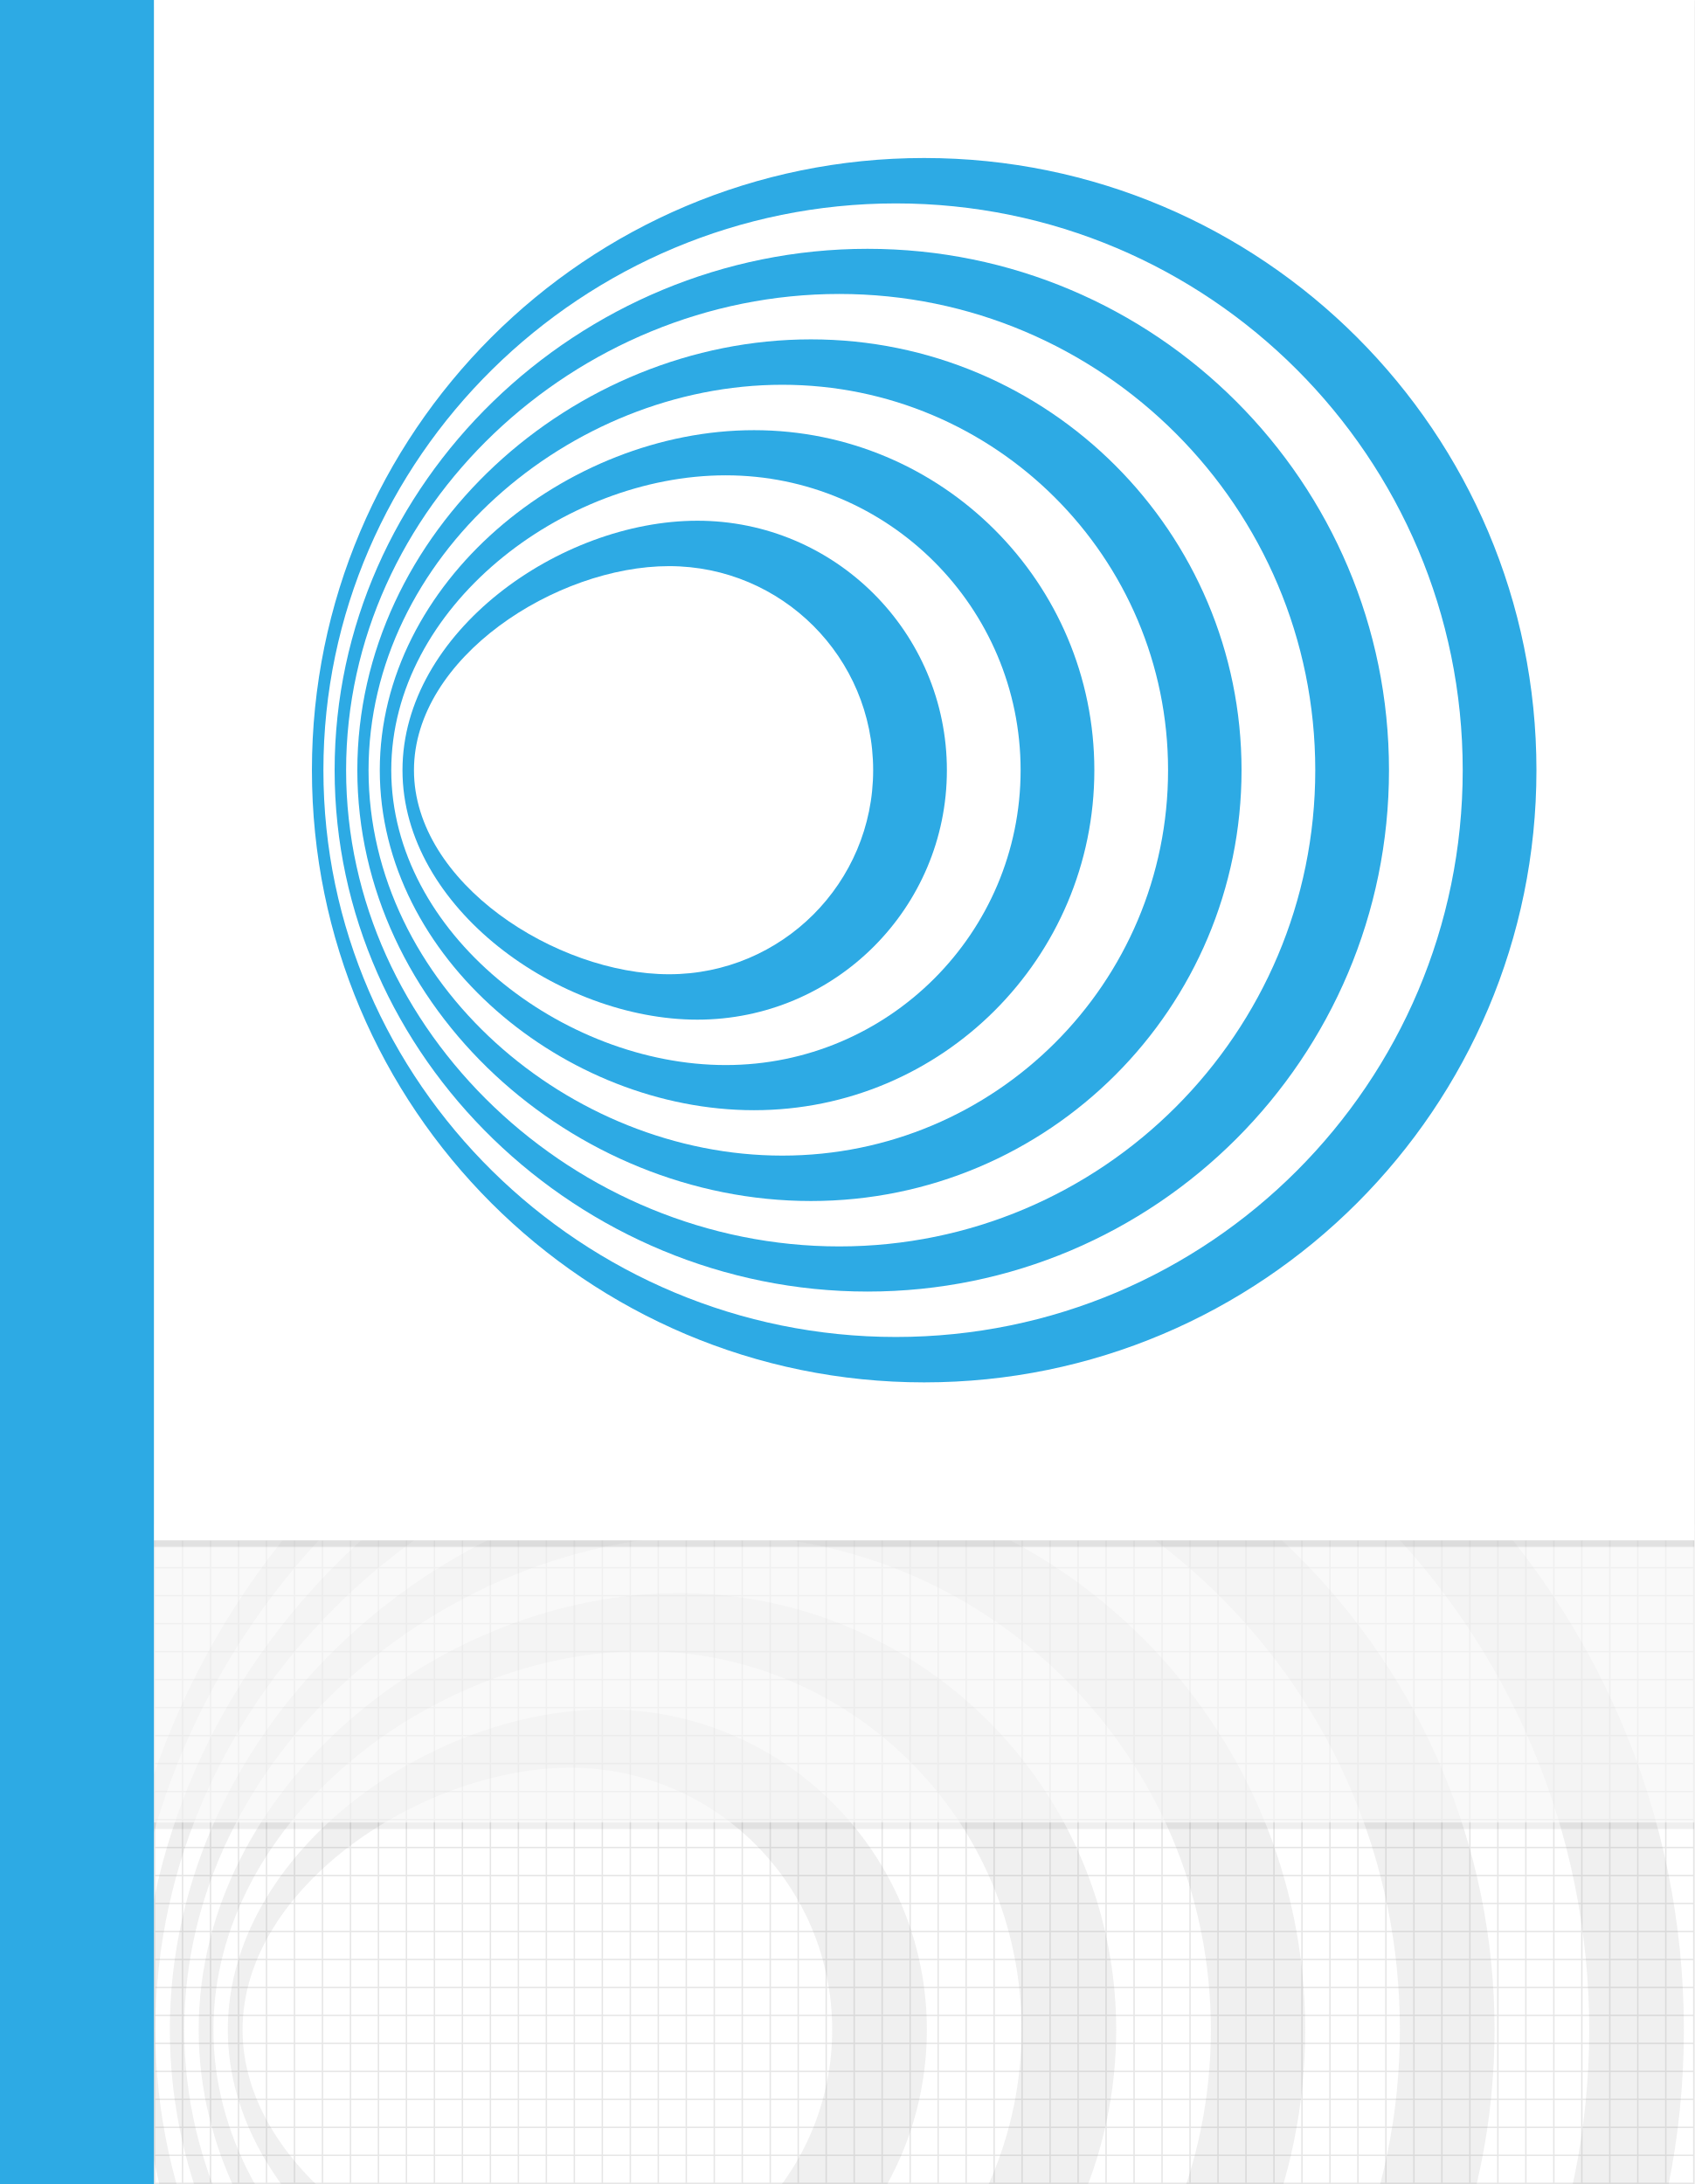
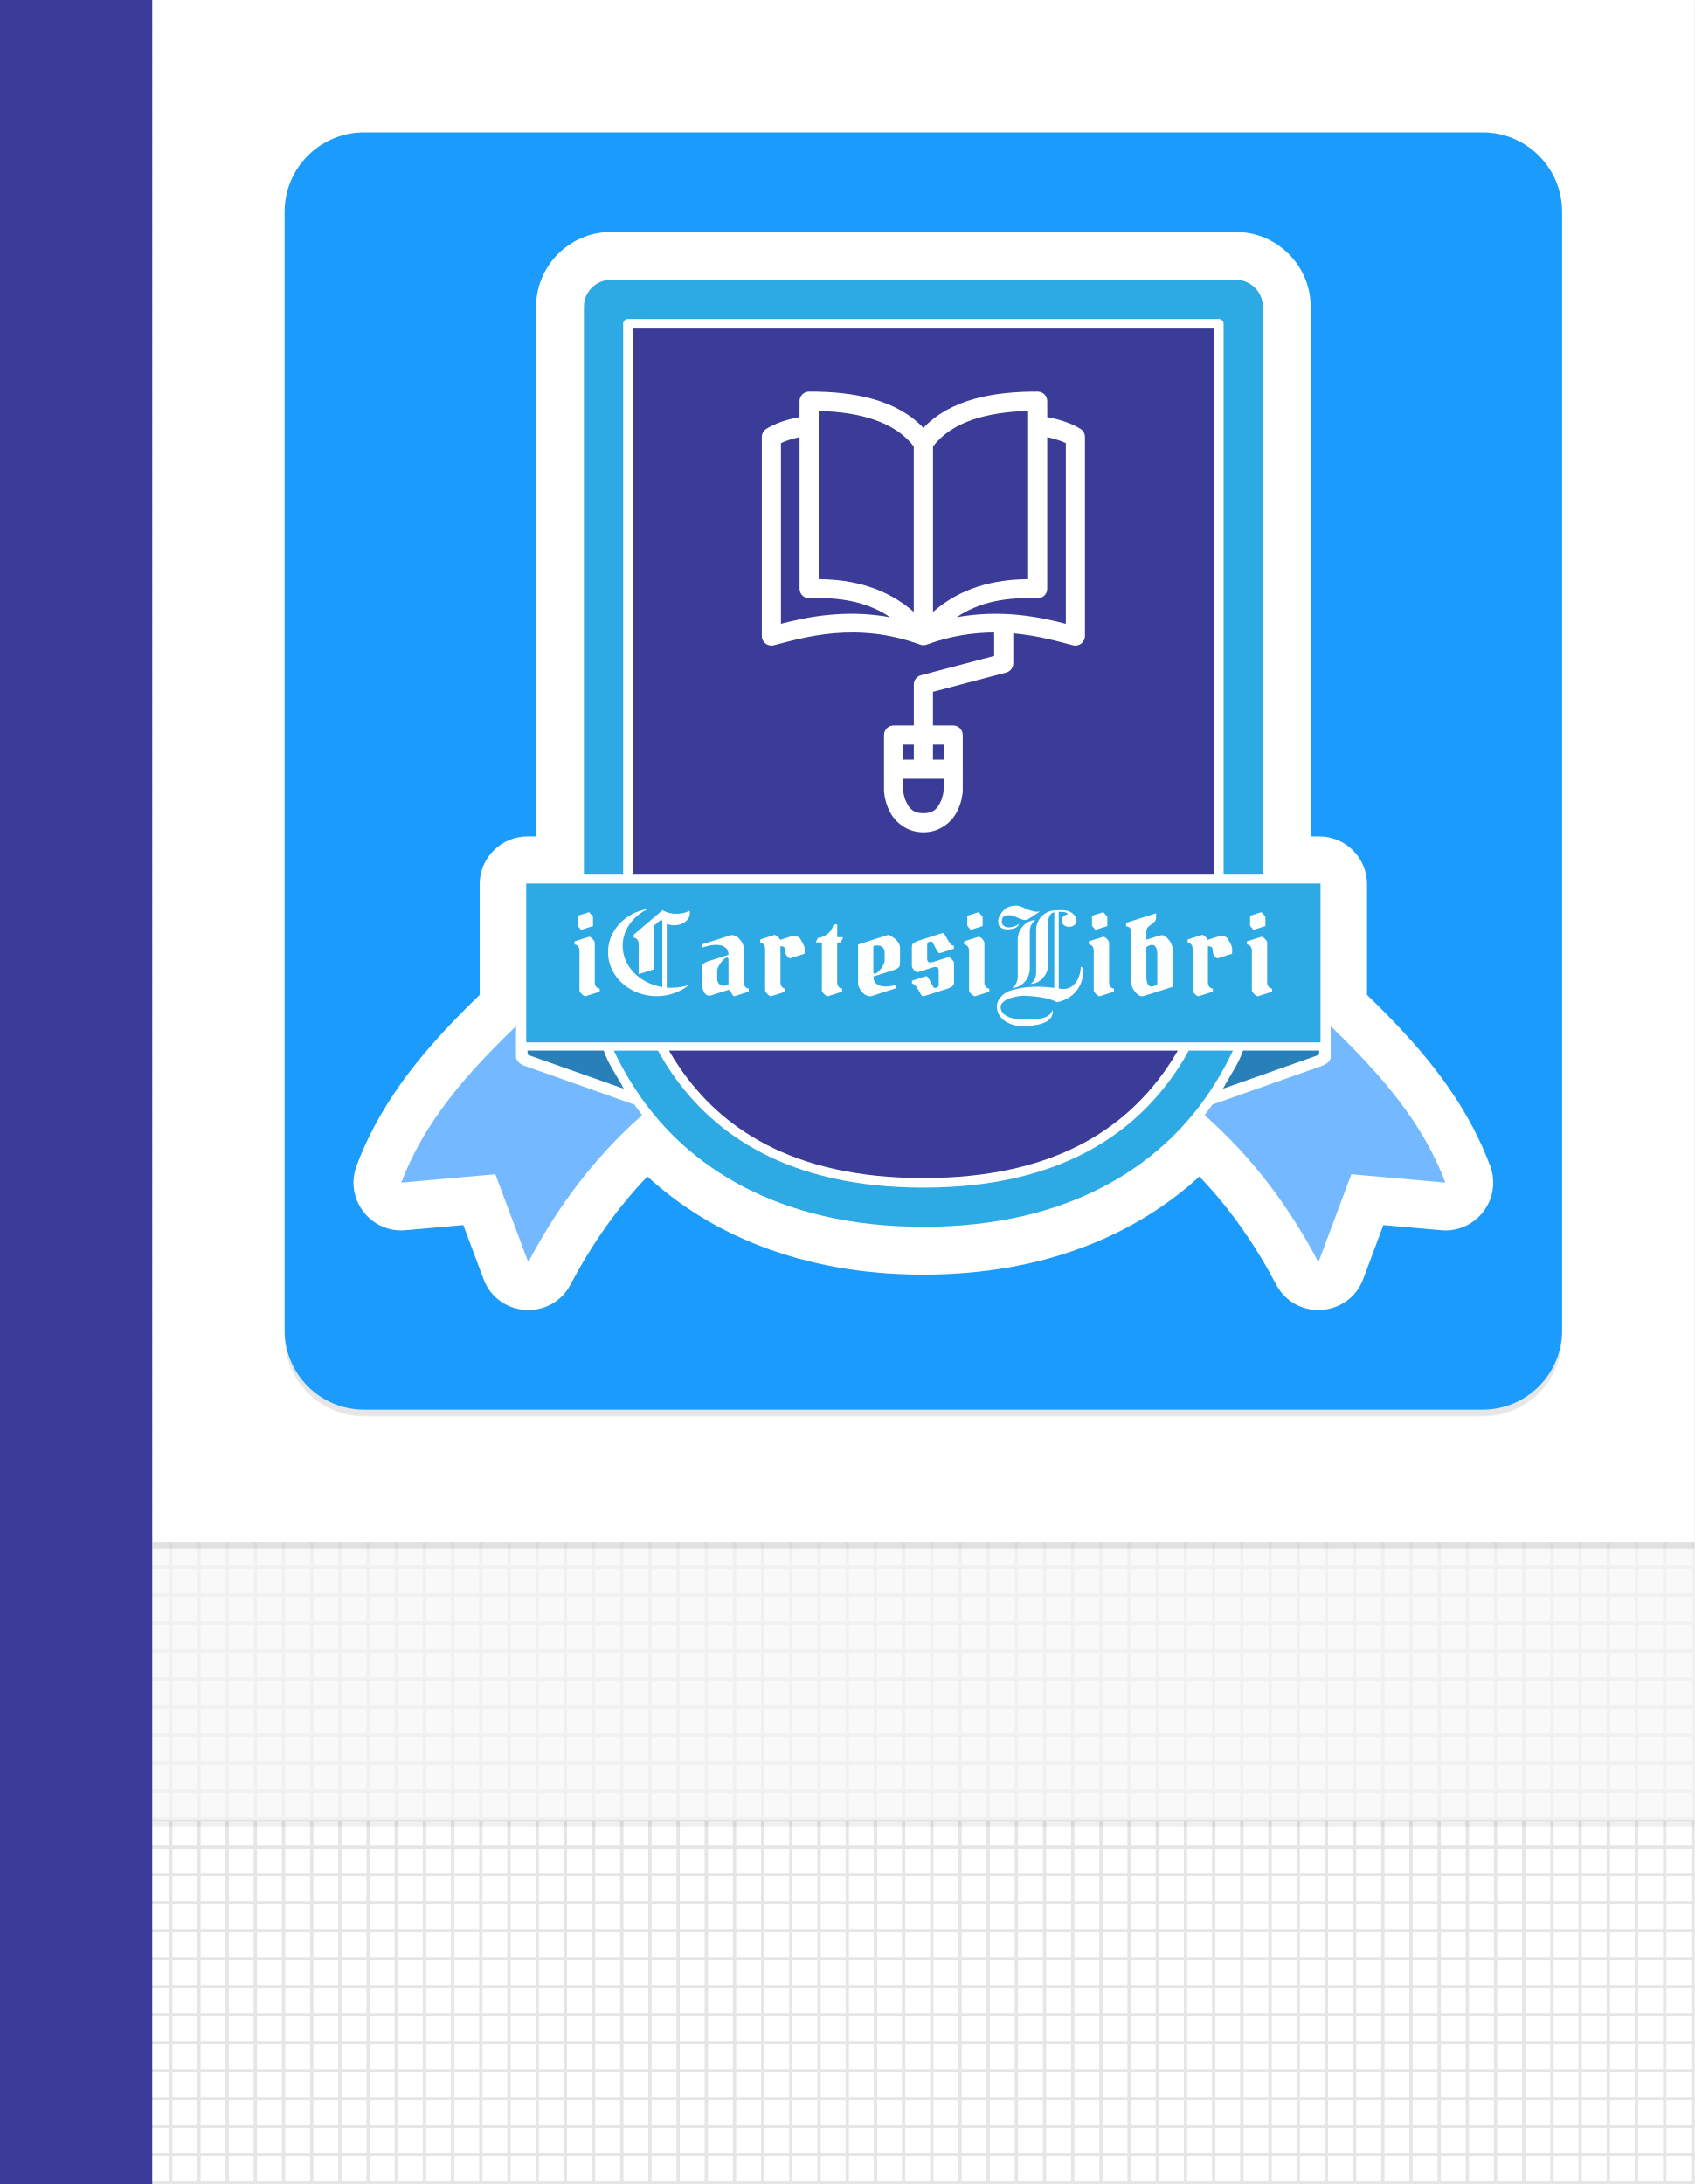
- <svg xmlns="http://www.w3.org/2000/svg" width="512" height="660">
+ <svg xmlns="http://www.w3.org/2000/svg" width="512" height="660" version="1.1">
  <defs>
-     <filter color-interpolation-filters="sRGB" height="1.5" x="0" width="1" id="a">
+     <filter id="a" x="0" y="0" width="1" height="1.022" color-interpolation-filters="sRGB">
      <feFlood flood-opacity=".1" />
-       <feComposite operator="in" in2="SourceGraphic" />
-       <feOffset result="result1" dy="2" />
-       <feComposite in2="result1" in="SourceGraphic" />
+       <feComposite in2="SourceGraphic" operator="in" />
+       <feOffset dy="2" result="result1" />
+       <feComposite in="SourceGraphic" in2="result1" />
    </filter>
  </defs>
-   <path d="M46.5 0v660H512V0z" fill="#fff" />
-   <path d="M38.246.211v659.577M72.07.211v659.577M105.895.211v659.577M139.719.211v659.577M173.544.211v659.577M207.368.211v659.577M241.193.211v659.577M275.017.211v659.577M308.842.211v659.577M342.666.211v659.577M376.491.211v659.577M410.315.211v659.577M444.14.211v659.577M477.964.211v659.577M4.422 34.036h507.367M4.422 67.86h507.367M4.422 101.685h507.367M4.422 135.509h507.367M4.422 169.334h507.367M4.422 203.158h507.367M4.422 236.983h507.367M4.422 270.807h507.367M4.422 304.632h507.367M4.422 338.456h507.367M4.422 372.281h507.367M4.422 406.105h507.367M4.422 439.93h507.367M4.422 473.754h507.367M4.422 507.578h507.367M4.422 541.403h507.367M4.422 575.227h507.367M4.422 609.052h507.367M4.422 642.876h507.367M12.878.211V659.79M21.334.21v659.577M29.79.211V659.79M46.702.21v659.58M55.158.21v659.58M63.614.21v659.58M80.527.21v659.58M88.983.21v659.58M97.439.21v659.58M114.35.21v659.58M122.807.21v659.58M131.263.21v659.58M148.176.21v659.58M156.632.21v659.58M165.088.21v659.58M182 .21v659.58M190.456.21v659.58M198.912.21v659.58M215.824.21v659.58M224.281.21v659.58M232.737.21v659.58M249.649.21v659.58M258.105.21v659.58M266.561.21v659.58M283.473.21v659.58M291.93.21v659.58M300.386.21v659.58M317.298.21v659.58M325.754.21v659.58M334.21.21v659.58M351.122.21v659.58M359.578.21v659.58M368.035.21v659.58M384.947.21v659.58M393.403.21v659.58M401.859.21v659.58M418.771.21v659.58M427.227.21v659.58M435.684.21v659.58M452.596.21v659.58M461.052.21v659.58M469.508.21v659.58M486.42.21v659.58M494.876.21v659.58M503.332.21v659.58M511.79.21H4.422v659.58h507.367V.21v659.577M4.422 8.668h507.367M4.422 17.124h507.367M4.422 25.58h507.367M4.422 42.492h507.367M4.422 50.948h507.367M4.422 59.404h507.367M4.422 76.316h507.367M4.422 84.773h507.367M4.422 93.229h507.367M4.422 110.14h507.367M4.422 118.597h507.367M4.422 127.053h507.367M4.422 143.965h507.367M4.422 152.422h507.367M4.422 160.878h507.367M4.422 177.79h507.367M4.422 186.246h507.367M4.422 194.702h507.367M4.422 211.614h507.367M4.422 220.07h507.367M4.422 228.527h507.367M4.422 245.439h507.367M4.422 253.895h507.367M4.422 262.35h507.367M4.422 279.263h507.367M4.422 287.72h507.367M4.422 296.176h507.367M4.422 313.088h507.367M4.422 321.544h507.367M4.422 330h507.367M4.422 346.912h507.367M4.422 355.368h507.367M4.422 363.824h507.367M4.422 380.737h507.367M4.422 389.193h507.367M4.422 397.649h507.367M4.422 414.56h507.367M4.422 423.017h507.367M4.422 431.473h507.367M4.422 448.386h507.367M4.422 456.842h507.367M4.422 465.298h507.367M4.422 482.21h507.367M4.422 490.666h507.367M4.422 499.122h507.367M4.422 516.035h507.367M4.422 524.49h507.367M4.422 532.947h507.367M4.422 549.859h507.367M4.422 558.315h507.367M4.422 566.771h507.367M4.422 583.684h507.367M4.422 592.14h507.367M4.422 600.596h507.367M4.422 617.508h507.367M4.422 625.964h507.367M4.422 634.42h507.367M4.422 651.333h507.367" fill="none" stroke="#e6e6e6" stroke-width=".423" stroke-miterlimit="10" />
-   <g fill="#868686" fill-opacity=".118">
-     <path d="M271.25 375.824c-131.148 0-237.55 106.403-237.55 237.551 0 131.148 106.402 237.55 237.55 237.55 131.148 0 237.55-106.402 237.55-237.55 0-131.148-106.402-237.55-237.55-237.55zm-10.987 457.483c-121.448 0-222.11-98.484-222.11-219.932s100.662-219.932 222.11-219.932c121.448 0 219.933 98.484 219.933 219.932S381.71 833.307 260.263 833.307z" />
-     <path d="M249.277 411.06c-111.748 0-206.769 90.567-206.769 202.315s95.02 202.314 206.769 202.314c111.747 0 202.314-90.566 202.314-202.314 0-111.748-90.567-202.314-202.314-202.314zM238.29 798.17c-102.048 0-191.328-82.747-191.328-184.795 0-102.048 89.28-184.795 191.328-184.795s184.696 82.747 184.696 184.795c0 102.048-82.648 184.795-184.696 184.795z" />
-     <path d="M227.303 446.199c-92.348 0-175.985 74.828-175.985 167.176 0 92.348 83.637 167.176 175.985 167.176 92.348 0 167.077-74.828 167.077-167.176 0-92.348-74.828-167.176-167.077-167.176zm-11.086 316.734c-82.647 0-160.544-67.01-160.544-149.558 0-82.549 77.996-149.558 160.544-149.558 82.55 0 149.657 66.91 149.657 149.558s-67.009 149.558-149.657 149.558z" />
-     <path d="M205.23 481.435c-72.848 0-145.202 59.091-145.202 131.94 0 72.849 72.255 131.94 145.203 131.94 72.948 0 132.038-59.091 132.038-131.94 0-72.849-59.09-131.94-132.038-131.94zm-10.986 246.36c-63.149 0-129.762-51.172-129.762-114.42 0-63.248 66.613-114.42 129.762-114.42s114.42 51.271 114.42 114.42-51.271 114.42-114.42 114.42z" />
-     <path d="M183.257 516.573c-53.449 0-114.42 43.353-114.42 96.802 0 53.449 60.971 96.802 114.42 96.802 53.45 0 96.802-43.353 96.802-96.802 0-53.449-43.353-96.802-96.802-96.802zM172.271 692.56c-43.75 0-98.98-35.435-98.98-79.184 0-43.749 55.23-79.184 98.98-79.184 43.748 0 79.183 35.435 79.183 79.184 0 43.749-35.435 79.184-79.183 79.184z" />
-   </g>
-   <path d="M46.5 460.75v90H512v-90z" fill="#fff" fill-opacity=".627" filter="url(#a)" />
-   <path d="M46.5 0v465.5H512V0z" fill="#fff" filter="url(#a)" />
-   <g fill="#2daae4">
-     <path d="M279.25 47.75c-102.135 0-185 82.865-185 185s82.865 185 185 185 185-82.865 185-185-82.865-185-185-185zm-8.556 356.28c-94.581 0-172.975-76.699-172.975-171.28S176.113 61.47 270.694 61.47c94.581 0 171.279 76.699 171.279 171.28s-76.698 171.28-171.28 171.28z" />
-     <path d="M262.138 75.192c-87.028 0-161.028 70.53-161.028 157.558 0 87.027 74 157.558 161.028 157.558 87.027 0 157.558-70.53 157.558-157.558 0-87.027-70.531-157.558-157.558-157.558zm-8.557 301.473c-79.473 0-149.002-64.442-149.002-143.915S174.11 88.835 253.581 88.835c79.473 0 143.838 64.442 143.838 143.915S333.054 376.665 253.58 376.665z" />
-     <path d="M245.025 102.556c-71.919 0-137.054 58.275-137.054 130.194 0 71.919 65.135 130.194 137.054 130.194s130.117-58.275 130.117-130.194c0-71.919-58.275-130.194-130.117-130.194zm-8.633 246.667c-64.365 0-125.03-52.186-125.03-116.473s60.742-116.473 125.03-116.473c64.287 0 116.55 52.108 116.55 116.473 0 64.365-52.186 116.473-116.55 116.473z" />
-     <path d="M227.835 129.998c-56.733 0-113.08 46.019-113.08 102.752s56.27 102.752 113.08 102.752c56.81 0 102.83-46.019 102.83-102.752s-46.02-102.752-102.83-102.752zm-8.556 191.86c-49.179 0-101.056-39.852-101.056-89.108 0-49.256 51.877-89.108 101.056-89.108 49.18 0 89.108 39.929 89.108 89.108 0 49.18-39.929 89.108-89.108 89.108z" />
-     <path d="M210.723 157.363c-41.625 0-89.108 33.762-89.108 75.387s47.483 75.387 89.108 75.387c41.625 0 75.387-33.762 75.387-75.387s-33.762-75.387-75.387-75.387zm-8.556 137.054c-34.071 0-77.084-27.596-77.084-61.667 0-34.07 43.013-61.667 77.084-61.667 34.07 0 61.666 27.596 61.666 61.667 0 34.07-27.595 61.667-61.666 61.667z" />
-   </g>
-   <path d="M0 660h46.5V0H0z" fill="#2daae4" />
+   <path d="m34.566 0.501v659m34.066-659v659m34.067-659v659m34.066-659v659m34.067-659v659m34.066-659v659m34.067-659v659m34.066-659v659m34.067-659v659m34.066-659v659m34.067-659v659m34.066-659v659m34.067-659v659m34.066-659v659m-476.93-625.2h511m-511 33.794h511m-511 33.795h511m-511 33.794h511m-511 33.795h511m-511 33.794h511m-511 33.795h511m-511 33.794h511m-511 33.795h511m-511 33.794h511m-511 33.795h511m-511 33.794h511m-511 33.795h511m-511 33.794h511m-511 33.794h511m-511 33.795h511m-511 33.794h511m-511 33.795h511m-511 33.794h511m-502.48-642.1v659m8.517-659v659m8.517-659v659m17.033-659v659m8.517-659v659m8.517-659v659m17.034-659v659m8.517-659v659m8.517-659v659m17.032-659v659m8.518-659v659m8.517-659v659m17.034-659v659m8.517-659v659m8.517-659v659m17.033-659v659m8.517-659v659m8.517-659v659m17.033-659v659m8.518-659v659m8.517-659v659m17.033-659v659m8.517-659v659m8.517-659v659m17.033-659v659m8.518-659v659m8.517-659v659m17.033-659v659m8.517-659v659m8.517-659v659m17.033-659v659m8.517-659v659m8.518-659v659m17.033-659v659m8.517-659v659m8.517-659v659m17.033-659v659m8.517-659v659m8.518-659v659m17.033-659v659m8.517-659v659m8.517-659v659m17.033-659v659m8.517-659v659m8.517-659v659m8.519-659h-511v659h511v-659 659m-511-650.55h511m-511 8.449h511m-511 8.449h511m-511 16.897h511m-511 8.449h511m-511 8.449h511m-511 16.897h511m-511 8.45h511m-511 8.449h511m-511 16.896h511m-511 8.45h511m-511 8.449h511m-511 16.897h511m-511 8.45h511m-511 8.449h511m-511 16.897h511m-511 8.449h511m-511 8.449h511m-511 16.897h511m-511 8.449h511m-511 8.45h511m-511 16.897h511m-511 8.449h511m-511 8.448h511m-511 16.898h511m-511 8.45h511m-511 8.449h511m-511 16.897h511m-511 8.449h511m-511 8.449h511m-511 16.897h511m-511 8.449h511m-511 8.449h511m-511 16.898h511m-511 8.449h511m-511 8.449h511m-511 16.896h511m-511 8.45h511m-511 8.449h511m-511 16.898h511m-511 8.449h511m-511 8.449h511m-511 16.897h511m-511 8.449h511m-511 8.449h511m-511 16.898h511m-511 8.448h511m-511 8.45h511m-511 16.897h511m-511 8.449h511m-511 8.449h511m-511 16.898h511m-511 8.449h511m-511 8.449h511m-511 16.897h511m-511 8.449h511m-511 8.449h511m-511 16.898h511" stroke="#e6e6e6" style="fill:#ffffff" />
+   <path d="m46 460v90h466v-90z" fill="#ffffff" fill-opacity=".65" filter="url(#a)" />
+   <path d="m46 0v466h466v-466z" fill="#ffffff" filter="url(#a)" />
+   <path d="m0 660h46v-660h-46z" fill="#2daae4" style="fill:#3b3b98" />
+   <rect x="86" y="40" width="386" height="386" rx="24" ry="24" fill="#1b9cfc" style="filter:url(#a)" />
+   <path d="m184.53 70.114c-12.375 0-22.535 10.161-22.535 22.537v160.11h-2.609a14.448 14.448 0 0 0-14.446 14.446v33.439c-14.529 14.133-29.095 30.058-37.195 51.662-3.731 9.959 4.215 20.4 14.811 19.458l17.441-1.556 6.093 16.289c4.375 11.68 20.504 12.701 26.316 1.662 6.288-11.949 13.848-22.843 23.202-32.636 18.416 16.938 46.015 29.66 83.401 29.66 37.378 0 64.975-12.717 83.391-29.649 9.349 9.785 16.907 20.68 23.193 32.625 5.811 11.04 21.94 10.019 26.316-1.664l6.093-16.287 17.441 1.556c10.596 0.944 18.542-9.499 14.811-19.458-8.1-21.604-22.666-37.529-37.195-51.662v-33.439a14.448 14.448 0 0 0-14.446-14.446h-2.59v-160.11c0-12.377-10.161-22.537-22.537-22.537z" fill="#ffffff" />
+   <path d="m191.18 99.295v165.03h175.66v-165.03zm53.285 19.053c13.626-0.066 26.532 2.452 34.547 10.973 8.013-8.521 20.921-11.04 34.547-10.973 1.59 8e-3 2.875 1.299 2.875 2.889v4.824c3.931 0.724 7.38 1.887 10.037 3.549 0.845 0.528 1.358 1.455 1.357 2.451v60.125c0 1.887-1.778 3.27-3.607 2.799-4.543-1.168-10.692-2.932-18.051-3.582v9.033c5.7e-4 1.312-0.883 2.46-2.152 2.795l-22.119 5.83v10.166h6.115c1.595 3e-4 2.888 1.293 2.889 2.889v10.334l-4e-3 6.812s-0.17 2.981-1.684 5.949c-1.513 2.968-4.94 6.312-10.203 6.312-5.267 0-8.694-3.344-10.207-6.312-0.926-1.861-1.497-3.879-1.684-5.949l-2e-3 -6.811v-10.332c-7.8e-4 -1.596 1.293-2.89 2.889-2.891h6.115v-12.393c8e-5 -1.311 0.883-2.458 2.15-2.793l22.119-5.83v-7.062c-6.118 0.013-12.902 0.94-20.18 3.562-0.721 0.322-1.616 0.352-2.402 0-19.119-6.89-34.825-2.087-44.01 0.273-1.829 0.471-3.61-0.911-3.609-2.799v-60.127c3.4e-4 -0.997 0.515-1.924 1.361-2.451 2.658-1.66 6.104-2.825 10.037-3.551v-4.822c2.8e-4 -1.59 1.285-2.881 2.875-2.889zm2.904 5.848v50.814c10.511 0.056 20.513 2.702 28.736 9.908v-50.01c-5.713-7.405-16.165-10.385-28.736-10.713zm63.285 0c-12.57 0.328-23.025 3.308-28.736 10.713v50.01c8.222-7.207 18.226-9.852 28.738-9.908zm-69.062 7.908c-2.239 0.498-4.162 1.119-5.621 1.803v54.588c7.633-1.969 19.146-4.459 32.982-1.982-6.998-4.725-15.153-6.086-24.363-5.729-1.637 0.062-2.998-1.248-2.998-2.887zm74.84 45.795c-2.5e-4 1.638-1.361 2.948-2.998 2.887-9.21-0.357-17.365 1.004-24.363 5.729 13.834-2.476 25.349 0.016 32.98 1.982v-54.592c-1.457-0.683-3.38-1.303-5.618-1.801zm-43.535 47.111v4.555h3.225v-4.555zm9.004 0v4.555h3.223v-4.555zm-9.004 10.334v3.66c6e-3 0.064 0.173 1.847 1.059 3.586 0.901 1.768 1.978 3.16 5.057 3.16 3.078 0 4.153-1.39 5.057-3.162 0.884-1.733 1.049-3.505 1.055-3.578v-3.666zm-70.756 82.139c1.061 1.863 2.203 3.679 3.424 5.441 12.012 17.302 33.008 33.082 73.447 33.082 40.437 0 61.435-15.78 73.447-33.08 1.221-1.763 2.363-3.579 3.424-5.443z" style="fill:#3b3b98" />
+   <path d="m159.4 317.47v0.787c0 0.32 0.181 0.546 0.463 0.645l28.621 10.113c-2.187-4.117-4.721-7.513-6.074-11.545h-23.01zm216.2 0c-1.353 4.032-3.888 7.428-6.074 11.545l28.621-10.113a0.656 0.656 0 0 0 0.463-0.645v-0.787h-23.01z" style="fill:#2980b9" />
+   <path d="m155.93 310.08c-14.402 13.937-27.598 28.483-34.654 47.305l28.398-2.533 9.949 26.592c8.668-16.478 19.763-31.524 34.412-44.467a86.076 86.076 0 0 1-2.361-3.174l-33.238-11.744c-1.177-0.417-2.506-1.447-2.506-2.529v-9.449zm246.14 0v9.449c0 1.083-1.329 2.112-2.506 2.529l-33.238 11.744a86.063 86.063 0 0 1-2.361 3.174c14.649 12.943 25.744 27.988 34.412 44.467l9.949-26.592 28.398 2.533c-7.056-18.821-20.253-33.368-34.654-47.305z" style="fill:#74b9ff" />
+   <path d="m159 267v48h240v-48zm149.48 6.955c1.921 0.866 4.25 1.936 5.818 1.445l-3.696 2.421c-0.765 0.502-2.114-0.053-2.929-0.414-1.125-0.501-1.812-0.849-2.719-0.849-1.448 0-1.975 0.448-2.124 1.083-0.393 1.644 0.213 2.035 0.968 2.413 1.088 0.545 3.462-0.168 4.171-0.968-0.132 0.501-0.445 0.911-1.018 1.232-0.893 0.493-2.527 0.659-3.485 0.43-1.365-0.325-1.712-1.071-1.824-1.805-0.24-1.564 0.722-2.991 1.869-4.084 0.978-0.933 2.331-1.185 3.422-1.185 0.655 0.014 1.217 0.133 1.548 0.282zm-120.34 11.866c0 6.105 5.038 11.344 11.989 12.468v-19.943c-0.146-0.13-0.281-0.27-0.407-0.42l-2.107 1.791v13.203l-4.628 1.474v-9.137c0-1.214-0.802-1.867-1.485-1.867v-0.938l8.688-7.393c1.292 0.751 2.614 1.089 4.215 1.089 1.462 0 2.873-0.334 3.963-0.938 0.06 0.237 0.091 0.477 0.091 0.721 0 2.037-2.126 3.693-4.746 3.691-0.776 1e-3 -1.542-0.149-2.24-0.438v19.266c0.453 0.036 0.907 0.055 1.361 0.055 1.859-6.3e-4 3.702-0.306 5.429-0.899-2.7 2.207-6.209 3.429-9.848 3.429-8.116 0-14.696-5.954-14.696-13.299-6.2e-4 -6.471 5.145-12.003 12.191-13.106-4.785 2.206-7.772 6.508-7.772 11.19zm133.89-10.683c0.73 0.088 1.495 0.424 2.169 0.985 0.534 0.444 1.104 1.296 1.104 2.061-5.5e-4 1.641-2.266 2.522-3.725 1.449-1.458-1.073-0.76-3.108 1.148-3.345-0.203-0.282-0.441-0.481-0.697-0.551-0.581-0.164-1.342-0.223-2.122-0.188v23.157l0.639 0.09c4.529 0.663 6.031-4.217 6.031-6.687l0.807 0.469c0 1.077 0.273 8.407-7.987 10.302-2.308-1.281-5.685-1.734-9.344-1.953-2.674-0.158-7.714 0.997-7.714 3.398 0 1.359 1.142 3.795 7.29 3.795 7.348 0 7.588-1.433 8.496-2.964 0 1.437 0.165 4.913-9.445 4.913-3.545 0-7.474-2.131-7.474-5.963 0-1.584 1.375-4.016 4.647-4.927 4.691-1.302 8.816-1.134 12.708-0.651v-22.817c-1.142 0-1.834 1.637-1.834 2.8v12.9c0 3.486-2.8 5.928-5.344 5.928 0.759-0.487 1.692-1.652 1.692-3.373v-12.9c0-3.488 2.808-5.748 5.345-5.928 0.537-0.039 1.271-0.092 2.084-0.092 0.697-3e-5 1.005 0.027 1.526 0.092zm-144.03 0.514 1.177 1.404v2.796l-3.609 1.14-1.022-1.22v-3.031zm117.73 0 1.177 1.404v2.796l-3.607 1.14-1.022-1.22v-3.031zm37.675 0 1.177 1.404v2.796l-3.609 1.14-1.02-1.22v-3.031zm47.767 0 1.179 1.404v2.796l-3.611 1.14-1.018-1.22v-3.031zm-31.849 0.338v1.271c0 2.116-2.929 2.096-2.929 4.182v2.542l3.824-1.22c0.269-0.086 0.519-0.141 0.759-0.153 0.399-0.019 0.774 0.088 1.169 0.399 1.617 1.263 2.18 2.913 2.18 3.805v11.399l-4.628 1.474-3.828 1.22c-0.716 0.229-1.293 0.25-1.925-0.244-1.619-1.265-2.182-2.913-2.182-3.807v-14.899c0-0.958-0.064-1.922-1.51-2.027v-1.054zm-36.467 2.061c-0.761 0.485-1.694 1.65-1.694 3.373v11.215c0 3.488-2.8 5.928-5.344 5.928 0.759-0.485 1.692-1.65 1.692-3.373v-11.215c0-3.486 2.8-5.93 5.344-5.93zm-59.886 1.318v3.848h1.81l-0.695 1.578h-1.117v12.087c0 1.214 0.802 1.867 1.487 1.867v0.938l-4.289 1.369c-0.406 0.13-1.826-1.118-1.826-1.764v-14.5h-1.832l0.571-1.296c0.379-0.069 0.749-0.162 1.182-0.307 2.121-0.751 3.272-2.225 3.591-3.82zm32.519 3.117c0.3 0.559 0.598 1.026 0.786 1.359 0.891 1.576 1.27 1.922 1.956 1.922v0.94l-4.291 1.367c-0.407 0.129-1.212-1.537-1.528-2.123l-0.587-1.095c-0.1-0.215-0.313-0.352-0.548-0.352-0.275 4e-3 -0.548 0.141-0.821 0.262-0.265 0.117-0.296 0.405-0.296 0.813v4.032c0 1.214 0.492 1.511 1.994 1.036l4.335-1.371c0.51-0.161 1.781 1.161 1.781 1.766v5.75c0 0.761-0.013 1.365-2.434 2.137l-6.432 2.047c-0.534 0.17-0.813 0.123-1.092-0.399-0.302-0.557-0.598-1.026-0.786-1.359-0.891-1.574-1.27-1.922-1.956-1.922v-0.939l4.291-1.369c0.407-0.127 1.212 1.537 1.528 2.123l0.589 1.095c0.161 0.299 0.405 0.356 0.548 0.352 0.271-4e-3 0.546-0.141 0.821-0.262 0.263-0.117 0.296-0.405 0.296-0.815v-4.028c0-1.216-0.492-1.511-1.998-1.036l-4.331 1.369c-0.51 0.161-1.781-1.161-1.781-1.766v-5.748c0-0.763 0.012-1.367 2.432-2.137l6.43-2.049c0.162-0.06 0.334-0.083 0.508-0.086 0.237 0.019 0.411 0.16 0.586 0.485zm-17.01 6e-3 0.672 0.358c1.998 1.064 2.8 2.509 2.8 3.639v4.732c0 0.997-0.513 1.488-2.147 2.01l-5.904 1.877c0 2.509 2.349 3.768 6.883 2.518v1.001l-6.37 2.03c-0.752 0.239-1.52 0.766-2.854 0.037-1.313-0.72-2.287-2.53-2.287-3.517v-11.751zm-34.444 0.043c0.461 0.024 1.444 0.866 1.71 1.486l3.464-1.103c1.237-0.395 2.339 0.284 2.639 0.882 0 0 1.026 1.59 1.239 2.463 0.155 0.645 0 1.971 0 1.971l-4.422 1.408-0.271-0.184c-2.224-1.508 0.044-3.414-2.575-3.531v10.955c0 1.214 0.802 1.867 1.485 1.867v0.938l-4.289 1.369c-0.406 0.13-1.824-1.118-1.824-1.764v-12.58c0-1.216-0.804-1.867-1.487-1.867v-0.939zm129.17 0c0.44-0.139 1.442 0.866 1.71 1.486l3.464-1.103c1.237-0.395 2.337 0.284 2.637 0.882 0 0 1.026 1.59 1.239 2.463 0.155 0.645 0 1.971 0 1.971l-4.42 1.408-0.271-0.184c-2.224-1.508 0.043-3.414-2.577-3.531v10.955c0 1.214 0.804 1.867 1.487 1.867v0.938l-4.289 1.369c-0.406 0.13-1.826-1.118-1.826-1.764v-12.58c0-1.216-0.804-1.867-1.487-1.867v-0.939zm-140.74 0.428c1.315 0.72 2.287 2.53 2.287 3.517v10.39c0 1.216 0.804 1.869 1.489 1.869v0.938l-4.291 1.369c-0.647 0.205-1.243-2.096-1.826-1.91l-5.251 1.672c-2.156 0.686-2.798-2.51-2.798-3.641v-4.732c0-0.997 0.513-1.486 2.145-2.008l5.905-1.881c0-2.712-2.744-3.969-8.041-2.16v-0.989l7.524-2.397c0.47-0.151 0.949-0.411 1.565-0.41 0.371 9.8e-4 0.793 0.099 1.29 0.372zm-44.531 0.145c0.51-0.161 1.781 1.161 1.781 1.766v12.009c0 1.214 0.804 1.867 1.487 1.867v0.938l-4.291 1.369c-0.406 0.129-1.824-1.118-1.824-1.764v-12.007c0-1.216-0.804-1.869-1.487-1.869v-0.938zm117.73 0c0.51-0.161 1.781 1.161 1.781 1.766v12.009c0 1.214 0.804 1.867 1.487 1.867v0.938l-4.289 1.369c-0.406 0.13-1.826-1.118-1.826-1.764v-12.007c0-1.216-0.802-1.869-1.487-1.869v-0.938zm37.675 0c0.51-0.161 1.781 1.161 1.781 1.766v12.009c0 1.214 0.804 1.867 1.487 1.867v0.938l-4.289 1.369c-0.406 0.13-1.826-1.118-1.826-1.764v-12.007c0-1.216-0.802-1.869-1.487-1.869v-0.938zm47.767 0c0.512-0.162 1.781 1.161 1.781 1.766v12.009c0 1.214 0.804 1.867 1.487 1.867v0.938l-4.289 1.369c-0.406 0.13-1.826-1.118-1.826-1.764v-12.007c0-1.216-0.802-1.869-1.485-1.869v-0.938zm-34.726 3.058v8.853c0 2.288 0.625 4.106 3.307 2.489v-8.851c0-1.656-0.325-3.068-1.52-3.11-0.457-0.021-1.046 0.171-1.787 0.619zm-82.493 0.047v7.355c0 2.311 3.421-1.529 3.421-3.295v-2.518c0-0.852-0.631-2.024-1.916-2.008-0.429 4e-3 -1.505-0.197-1.505 0.465zm-43.765 3.875c0-2.311-3.423 1.529-3.423 3.296v2.516c0 1.134 1.123 2.839 3.423 1.545z" fill="#2daae4" />
+   <path d="m185.47 317.48a95.89 95.89 0 0 0 7.984 13.846c14.378 20.711 41.121 39.414 85.551 39.414 44.429 0 71.173-18.702 85.551-39.414a95.88 95.88 0 0 0 7.984-13.846h-13.34a78.622 78.622 0 0 1-4.375 7.091c-12.45 17.934-34.624 34.323-75.82 34.323-41.198 0-63.37-16.39-75.82-34.323a78.636 78.636 0 0 1-4.375-7.091zm-0.942-232.92c-4.435 0-8.091 3.657-8.091 8.091v171.67h11.848v-166.47a1.446 1.446 0 0 1 1.444-1.446h178.55a1.446 1.446 0 0 1 1.446 1.446v166.47h11.844v-171.67c0-4.433-3.655-8.089-8.089-8.091z" fill="#2daae4" />
</svg>
